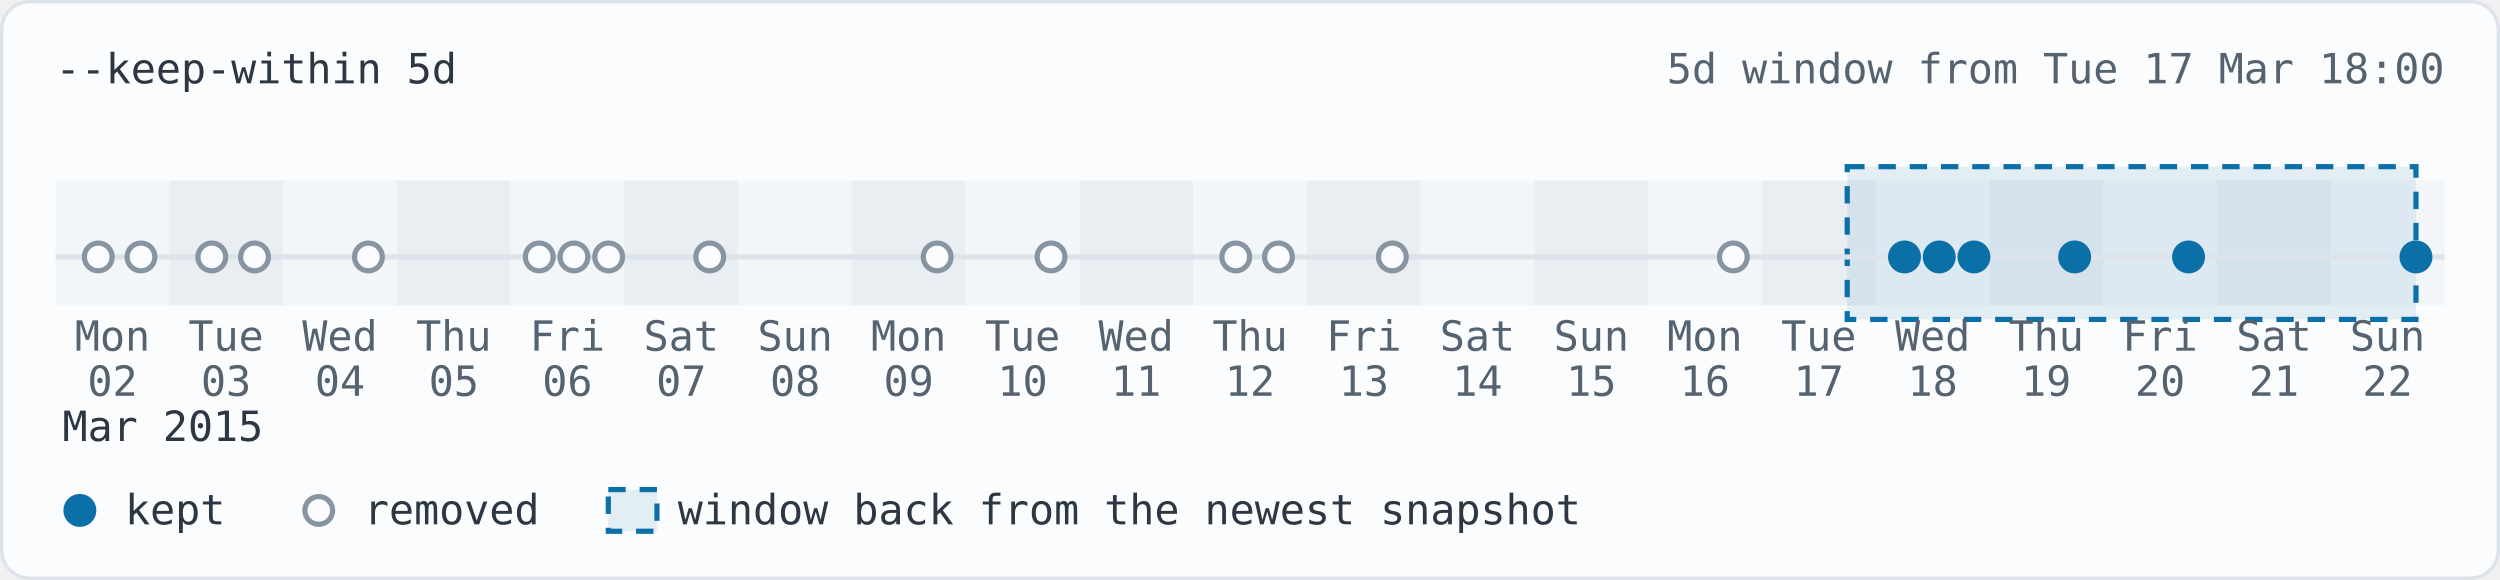
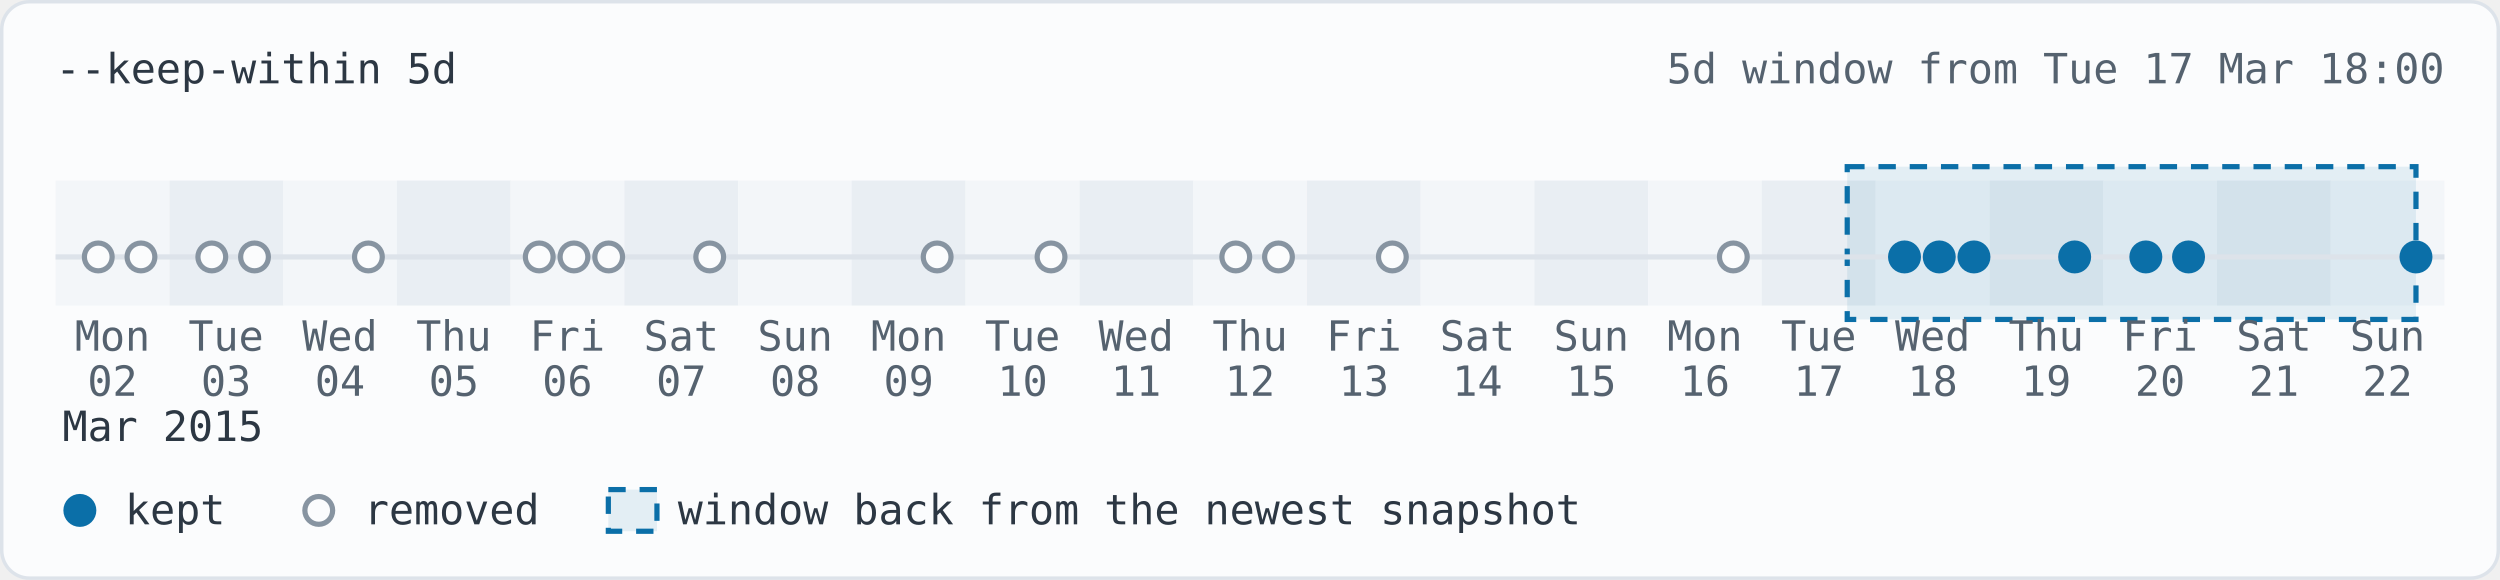
<svg xmlns="http://www.w3.org/2000/svg" viewBox="0 0 720.0 167.0" width="720.0" height="167.0" role="img">
  <style>
text { font-family: ui-monospace, SFMono-Regular, Menlo, Consolas, monospace; font-size: 12px; fill: #2c3743; }
.muted { fill: #55626f; }
.bg { fill: #fbfcfd; stroke: #dde3ea; }
.band, .lane { fill: #f3f6f9; }
.band2 { fill: #e9eef3; }
.fade { fill: #fbfcfd; opacity: 0.65; }
.axis, .sep { stroke: #dde3ea; stroke-width: 1.5; }
.kept { fill: #0b6fa8; stroke: #0b6fa8; stroke-width: 1.5; }
.removed { fill: #fbfcfd; stroke: #8794a1; stroke-width: 1.5; }
.snap { fill: #8794a1; }
.pill { fill: #0b6fa8; }
.on-pill { fill: #ffffff; }
.lead { stroke: #0b6fa8; stroke-width: 1; }
.arrow { stroke: #55626f; fill: none; }
.win { fill: #0b6fa8; fill-opacity: 0.1; stroke: #0b6fa8; stroke-width: 1.5; stroke-dasharray: 5 4; }
.hatch { fill: url(#hatch); }
.hatch-line { stroke: #c3ccd6; stroke-width: 1.5; }
@media (prefers-color-scheme: dark) {
  text { fill: #b4c0cd; }
  .muted { fill: #93a0ae; }
  .bg { fill: #0a0e13; stroke: #232b35; }
  .band, .lane { fill: #10161c; }
  .band2 { fill: #161d25; }
  .fade { fill: #0a0e13; }
  .axis, .sep { stroke: #232b35; }
  .kept { fill: #8be4f5; stroke: #8be4f5; }
  .removed { fill: #0a0e13; stroke: #6b7785; }
  .snap { fill: #6b7785; }
  .pill { fill: #8be4f5; }
  .on-pill { fill: #0a0e13; }
  .lead { stroke: #8be4f5; }
  .arrow { stroke: #93a0ae; }
  .win { fill: #8be4f5; stroke: #8be4f5; }
  .hatch-line { stroke: #3a4552; }
}
</style>
  <defs>
    <pattern id="hatch" width="6" height="6" patternUnits="userSpaceOnUse" patternTransform="rotate(45)">
      <line x1="0" y1="0" x2="0" y2="6" class="hatch-line" />
    </pattern>
  </defs>
  <rect x="0.5" y="0.5" width="719.0" height="166.0" rx="8" class="bg" />
  <text x="16.0" y="24.0" class="" text-anchor="start">--keep-within 5d</text>
  <text x="704.0" y="24.0" class="muted" text-anchor="end">5d window from Tue 17 Mar 18:00</text>
  <rect x="16.0" y="52.0" width="32.8" height="36.0" class="band" />
  <rect x="48.8" y="52.0" width="32.8" height="36.0" class="band2" />
  <rect x="81.5" y="52.0" width="32.8" height="36.0" class="band" />
  <rect x="114.3" y="52.0" width="32.8" height="36.0" class="band2" />
  <rect x="147.0" y="52.0" width="32.8" height="36.0" class="band" />
  <rect x="179.8" y="52.0" width="32.8" height="36.0" class="band2" />
  <rect x="212.6" y="52.0" width="32.8" height="36.0" class="band" />
  <rect x="245.3" y="52.0" width="32.8" height="36.0" class="band2" />
  <rect x="278.1" y="52.0" width="32.8" height="36.0" class="band" />
  <rect x="310.9" y="52.0" width="32.8" height="36.0" class="band2" />
  <rect x="343.6" y="52.0" width="32.8" height="36.0" class="band" />
  <rect x="376.4" y="52.0" width="32.8" height="36.0" class="band2" />
  <rect x="409.1" y="52.0" width="32.8" height="36.0" class="band" />
  <rect x="441.9" y="52.0" width="32.8" height="36.0" class="band2" />
  <rect x="474.7" y="52.0" width="32.8" height="36.0" class="band" />
  <rect x="507.4" y="52.0" width="32.8" height="36.0" class="band2" />
  <rect x="540.2" y="52.0" width="32.8" height="36.0" class="band" />
  <rect x="573.0" y="52.0" width="32.8" height="36.0" class="band2" />
  <rect x="605.7" y="52.0" width="32.8" height="36.0" class="band" />
  <rect x="638.5" y="52.0" width="32.8" height="36.0" class="band2" />
  <rect x="671.2" y="52.0" width="32.8" height="36.0" class="band" />
  <rect x="532.0" y="48.0" width="163.8" height="44.0" class="win" />
  <line x1="16.0" y1="74.0" x2="704.0" y2="74.0" class="axis" />
  <circle cx="695.8" cy="74.0" r="4.0" class="kept" />
  <circle cx="630.3" cy="74.0" r="4.0" class="kept" />
+   <circle cx="618.0" cy="74.0" r="4.0" class="kept" />
  <circle cx="597.5" cy="74.0" r="4.0" class="kept" />
  <circle cx="568.5" cy="74.0" r="4.0" class="kept" />
  <circle cx="558.5" cy="74.0" r="4.0" class="kept" />
  <circle cx="548.5" cy="74.0" r="4.0" class="kept" />
  <circle cx="499.2" cy="74.0" r="4.0" class="removed" />
  <circle cx="401.0" cy="74.0" r="4.0" class="removed" />
  <circle cx="368.2" cy="74.0" r="4.0" class="removed" />
  <circle cx="355.9" cy="74.0" r="4.0" class="removed" />
  <circle cx="302.7" cy="74.0" r="4.0" class="removed" />
  <circle cx="269.9" cy="74.0" r="4.0" class="removed" />
  <circle cx="204.4" cy="74.0" r="4.0" class="removed" />
  <circle cx="175.3" cy="74.0" r="4.0" class="removed" />
  <circle cx="165.3" cy="74.0" r="4.0" class="removed" />
  <circle cx="155.3" cy="74.0" r="4.0" class="removed" />
  <circle cx="106.1" cy="74.0" r="4.0" class="removed" />
  <circle cx="73.3" cy="74.0" r="4.0" class="removed" />
  <circle cx="61.0" cy="74.0" r="4.0" class="removed" />
  <circle cx="40.6" cy="74.0" r="4.0" class="removed" />
  <circle cx="28.3" cy="74.0" r="4.0" class="removed" />
  <text x="32.4" y="101.0" class="muted" text-anchor="middle">Mon</text>
  <text x="32.4" y="114.0" class="muted" text-anchor="middle">02</text>
  <text x="18.0" y="127.0" class="" text-anchor="start">Mar 2015</text>
  <text x="65.1" y="101.0" class="muted" text-anchor="middle">Tue</text>
  <text x="65.1" y="114.0" class="muted" text-anchor="middle">03</text>
  <text x="97.9" y="101.0" class="muted" text-anchor="middle">Wed</text>
  <text x="97.9" y="114.0" class="muted" text-anchor="middle">04</text>
  <text x="130.7" y="101.0" class="muted" text-anchor="middle">Thu</text>
  <text x="130.7" y="114.0" class="muted" text-anchor="middle">05</text>
  <text x="163.4" y="101.0" class="muted" text-anchor="middle">Fri</text>
  <text x="163.4" y="114.0" class="muted" text-anchor="middle">06</text>
  <text x="196.2" y="101.0" class="muted" text-anchor="middle">Sat</text>
  <text x="196.2" y="114.0" class="muted" text-anchor="middle">07</text>
  <text x="229.0" y="101.0" class="muted" text-anchor="middle">Sun</text>
  <text x="229.0" y="114.0" class="muted" text-anchor="middle">08</text>
  <text x="261.7" y="101.0" class="muted" text-anchor="middle">Mon</text>
  <text x="261.7" y="114.0" class="muted" text-anchor="middle">09</text>
  <text x="294.5" y="101.0" class="muted" text-anchor="middle">Tue</text>
  <text x="294.5" y="114.0" class="muted" text-anchor="middle">10</text>
  <text x="327.2" y="101.0" class="muted" text-anchor="middle">Wed</text>
  <text x="327.2" y="114.0" class="muted" text-anchor="middle">11</text>
  <text x="360.0" y="101.0" class="muted" text-anchor="middle">Thu</text>
  <text x="360.0" y="114.0" class="muted" text-anchor="middle">12</text>
  <text x="392.8" y="101.0" class="muted" text-anchor="middle">Fri</text>
  <text x="392.8" y="114.0" class="muted" text-anchor="middle">13</text>
  <text x="425.5" y="101.0" class="muted" text-anchor="middle">Sat</text>
  <text x="425.5" y="114.0" class="muted" text-anchor="middle">14</text>
  <text x="458.3" y="101.0" class="muted" text-anchor="middle">Sun</text>
  <text x="458.3" y="114.0" class="muted" text-anchor="middle">15</text>
  <text x="491.0" y="101.0" class="muted" text-anchor="middle">Mon</text>
  <text x="491.0" y="114.0" class="muted" text-anchor="middle">16</text>
  <text x="523.8" y="101.0" class="muted" text-anchor="middle">Tue</text>
  <text x="523.8" y="114.0" class="muted" text-anchor="middle">17</text>
  <text x="556.6" y="101.0" class="muted" text-anchor="middle">Wed</text>
  <text x="556.6" y="114.0" class="muted" text-anchor="middle">18</text>
  <text x="589.3" y="101.0" class="muted" text-anchor="middle">Thu</text>
  <text x="589.3" y="114.0" class="muted" text-anchor="middle">19</text>
  <text x="622.1" y="101.0" class="muted" text-anchor="middle">Fri</text>
  <text x="622.1" y="114.0" class="muted" text-anchor="middle">20</text>
  <text x="654.9" y="101.0" class="muted" text-anchor="middle">Sat</text>
  <text x="654.9" y="114.0" class="muted" text-anchor="middle">21</text>
  <text x="687.6" y="101.0" class="muted" text-anchor="middle">Sun</text>
  <text x="687.6" y="114.0" class="muted" text-anchor="middle">22</text>
  <circle cx="23.0" cy="147.0" r="4.0" class="kept" />
  <text x="36.0" y="151.0" class="" text-anchor="start">kept</text>
  <circle cx="91.8" cy="147.0" r="4.0" class="removed" />
  <text x="104.8" y="151.0" class="" text-anchor="start">removed</text>
  <rect x="175.2" y="141.0" width="14.0" height="12.0" class="win" />
  <text x="195.2" y="151.0" class="" text-anchor="start">window back from the newest snapshot</text>
</svg>
